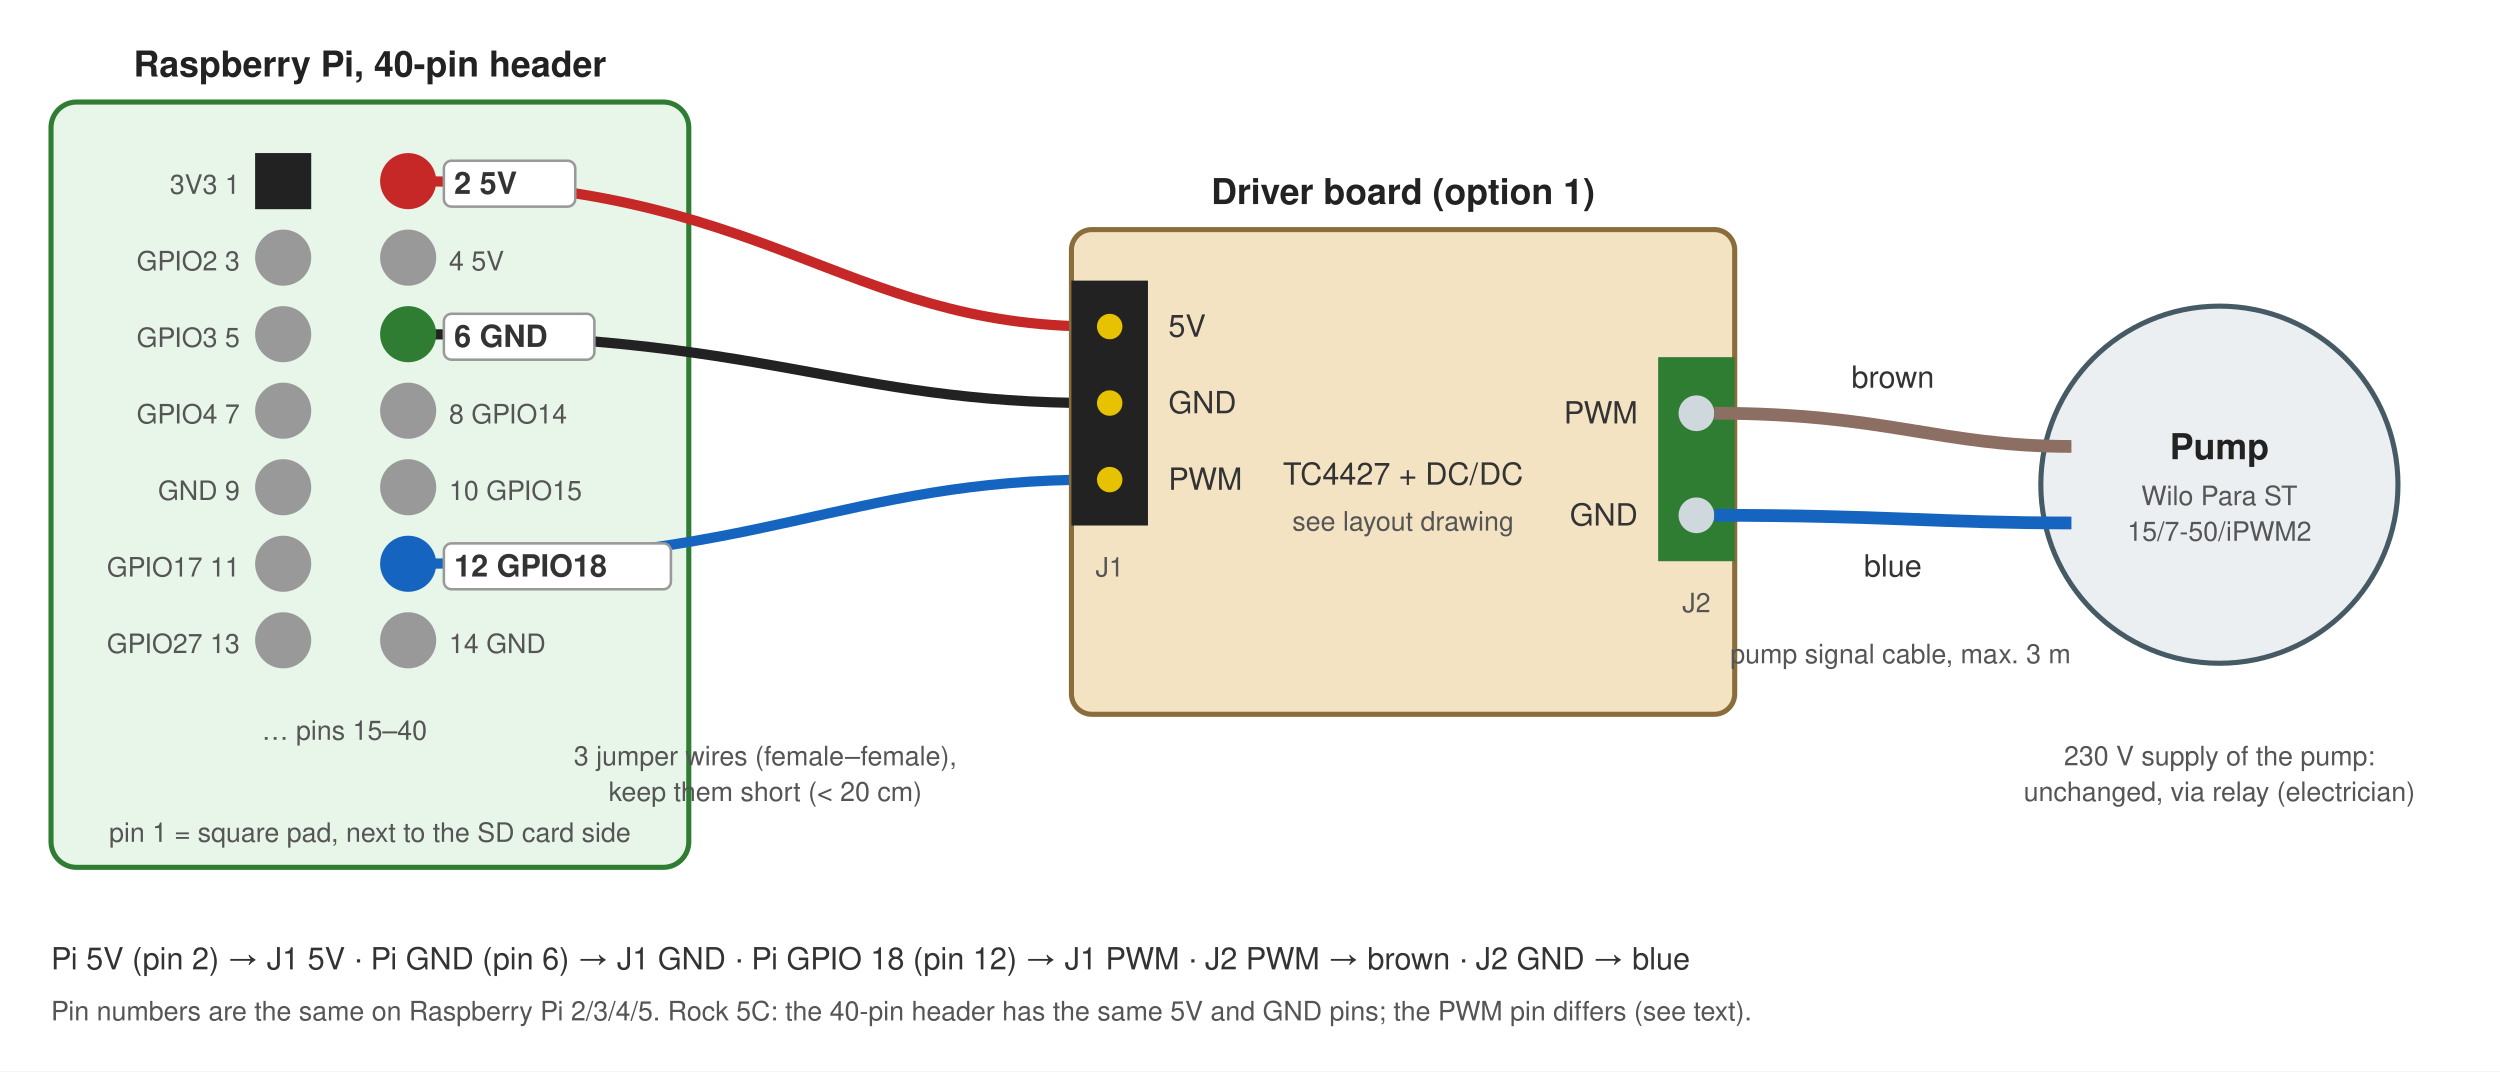
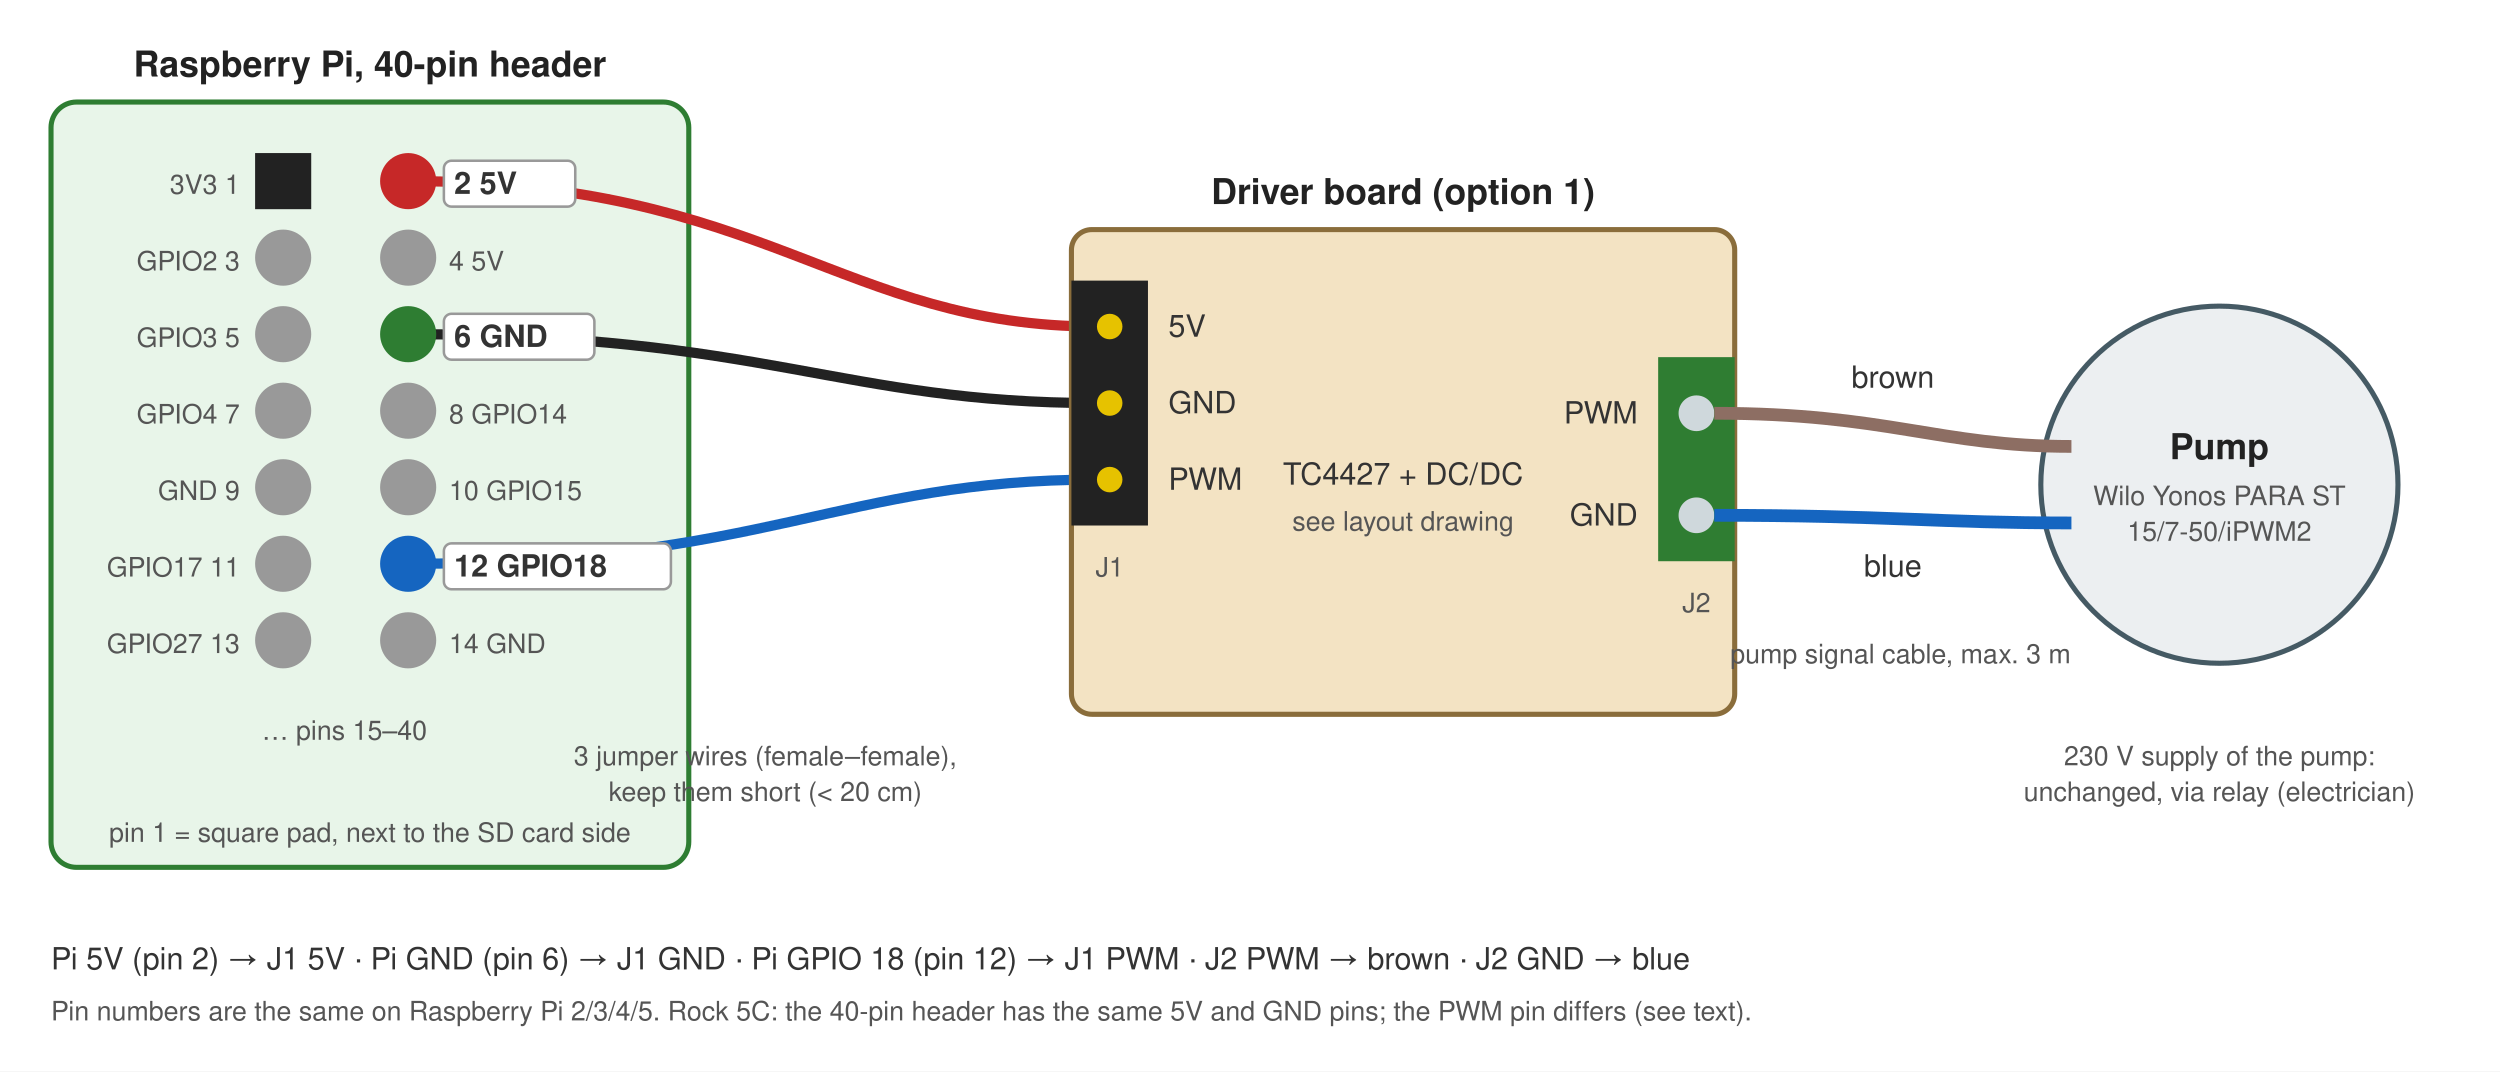
<svg xmlns="http://www.w3.org/2000/svg" width="980" height="420" viewBox="0 0 980 420" font-family="Helvetica, Arial, sans-serif">
  <style>
    .lbl { font-size: 14px; font-weight: bold; fill: #222; }
    .s { font-size: 12px; fill: #333; }
    .xs { font-size: 10.5px; fill: #555; }
  </style>
  <rect width="980" height="420" fill="white" />
  <rect x="20" y="40" width="250" height="300" rx="10" fill="#e8f5e9" stroke="#2e7d32" stroke-width="2" />
  <text x="145" y="30" text-anchor="middle" class="lbl">Raspberry Pi, 40-pin header</text>
  <text x="145" y="330" text-anchor="middle" class="xs">pin 1 = square pad, next to the SD card side</text>
  <path d="M160 71 C 300 71, 330 128, 430 128" stroke="#c62828" stroke-width="4" fill="none" />
  <path d="M160 131 C 300 131, 330 158, 430 158" stroke="#222" stroke-width="4" fill="none" />
  <path d="M160 221 C 300 221, 330 188, 430 188" stroke="#1565c0" stroke-width="4" fill="none" />
  <g font-size="11">
    <rect x="100" y="60" width="22" height="22" fill="#222" />
    <text x="94" y="76" text-anchor="end" class="xs">3V3  1</text>
    <circle cx="160" cy="71" r="11" fill="#c62828" />
    <rect x="174" y="63" width="51.5" height="18" rx="3" fill="white" stroke="#999" />
    <text x="178" y="76" class="s" font-weight="bold">2  5V</text>
    <circle cx="111" cy="101" r="11" fill="#999" />
    <text x="94" y="106" text-anchor="end" class="xs">GPIO2  3</text>
    <circle cx="160" cy="101" r="11" fill="#999" />
    <text x="176" y="106" class="xs">4  5V</text>
    <circle cx="111" cy="131" r="11" fill="#999" />
    <text x="94" y="136" text-anchor="end" class="xs">GPIO3  5</text>
    <circle cx="160" cy="131" r="11" fill="#2e7d32" />
    <rect x="174" y="123" width="59.0" height="18" rx="3" fill="white" stroke="#999" />
    <text x="178" y="136" class="s" font-weight="bold">6  GND</text>
    <circle cx="111" cy="161" r="11" fill="#999" />
    <text x="94" y="166" text-anchor="end" class="xs">GPIO4  7</text>
    <circle cx="160" cy="161" r="11" fill="#999" />
    <text x="176" y="166" class="xs">8  GPIO14</text>
    <circle cx="111" cy="191" r="11" fill="#999" />
    <text x="94" y="196" text-anchor="end" class="xs">GND  9</text>
    <circle cx="160" cy="191" r="11" fill="#999" />
    <text x="176" y="196" class="xs">10  GPIO15</text>
    <circle cx="111" cy="221" r="11" fill="#999" />
    <text x="94" y="226" text-anchor="end" class="xs">GPIO17  11</text>
    <circle cx="160" cy="221" r="11" fill="#1565c0" />
    <rect x="174" y="213" width="89.0" height="18" rx="3" fill="white" stroke="#999" />
    <text x="178" y="226" class="s" font-weight="bold">12  GPIO18</text>
    <circle cx="111" cy="251" r="11" fill="#999" />
    <text x="94" y="256" text-anchor="end" class="xs">GPIO27  13</text>
    <circle cx="160" cy="251" r="11" fill="#999" />
    <text x="176" y="256" class="xs">14  GND</text>
    <text x="135" y="290" text-anchor="middle" class="xs">… pins 15–40</text>
  </g>
  <rect x="420" y="90" width="260" height="190" rx="8" fill="#f3e3c3" stroke="#8a6d3b" stroke-width="2" />
  <text x="550" y="80" text-anchor="middle" class="lbl">Driver board (option 1)</text>
  <text x="550" y="190" text-anchor="middle" class="s">TC4427 + DC/DC</text>
  <text x="550" y="208" text-anchor="middle" class="xs">see layout drawing</text>
  <rect x="420" y="110" width="30" height="96" fill="#222" />
  <text x="458" y="132" class="s">5V</text>
  <text x="458" y="162" class="s">GND</text>
  <text x="458" y="192" class="s">PWM</text>
  <text x="435" y="226" text-anchor="middle" class="xs">J1</text>
  <circle cx="435" cy="128" r="5" fill="#e6c200" />
  <circle cx="435" cy="158" r="5" fill="#e6c200" />
  <circle cx="435" cy="188" r="5" fill="#e6c200" />
  <rect x="650" y="140" width="30" height="80" fill="#2f7d32" />
  <text x="642" y="166" text-anchor="end" class="s">PWM</text>
  <text x="642" y="206" text-anchor="end" class="s">GND</text>
  <text x="665" y="240" text-anchor="middle" class="xs">J2</text>
  <circle cx="665" cy="162" r="7" fill="#cfd8dc" />
  <circle cx="665" cy="202" r="7" fill="#cfd8dc" />
  <text x="300" y="300" text-anchor="middle" class="xs">3 jumper wires (female–female),</text>
  <text x="300" y="314" text-anchor="middle" class="xs">keep them short (&lt; 20 cm)</text>
  <circle cx="870" cy="190" r="70" fill="#eceff1" stroke="#455a64" stroke-width="2" />
  <text x="870" y="180" text-anchor="middle" class="lbl">Pump</text>
-   <text x="870" y="198" text-anchor="middle" class="xs">Wilo Para ST</text>
+   <text x="870" y="198" text-anchor="middle" class="xs">Wilo Yonos PARA ST</text>
  <text x="870" y="212" text-anchor="middle" class="xs">15/7-50/iPWM2</text>
  <path d="M672 162 C 740 162, 760 175, 812 175" stroke="#8d6e63" stroke-width="5" fill="none" />
  <path d="M672 202 C 740 202, 760 205, 812 205" stroke="#1565c0" stroke-width="5" fill="none" />
  <text x="742" y="152" text-anchor="middle" class="s" fill="#6d4c41">brown</text>
  <text x="742" y="226" text-anchor="middle" class="s" fill="#1565c0">blue</text>
  <text x="745" y="260" text-anchor="middle" class="xs">pump signal cable, max. 3 m</text>
  <text x="870" y="300" text-anchor="middle" class="xs">230 V supply of the pump:</text>
  <text x="870" y="314" text-anchor="middle" class="xs">unchanged, via relay (electrician)</text>
  <text x="20" y="380" class="s">Pi 5V (pin 2) → J1 5V   ·   Pi GND (pin 6) → J1 GND   ·   Pi GPIO 18 (pin 12) → J1 PWM   ·   J2 PWM → brown   ·   J2 GND → blue</text>
  <text x="20" y="400" class="xs">Pin numbers are the same on Raspberry Pi 2/3/4/5. Rock 5C: the 40-pin header has the same 5V and GND pins; the PWM pin differs (see text).</text>
</svg>
